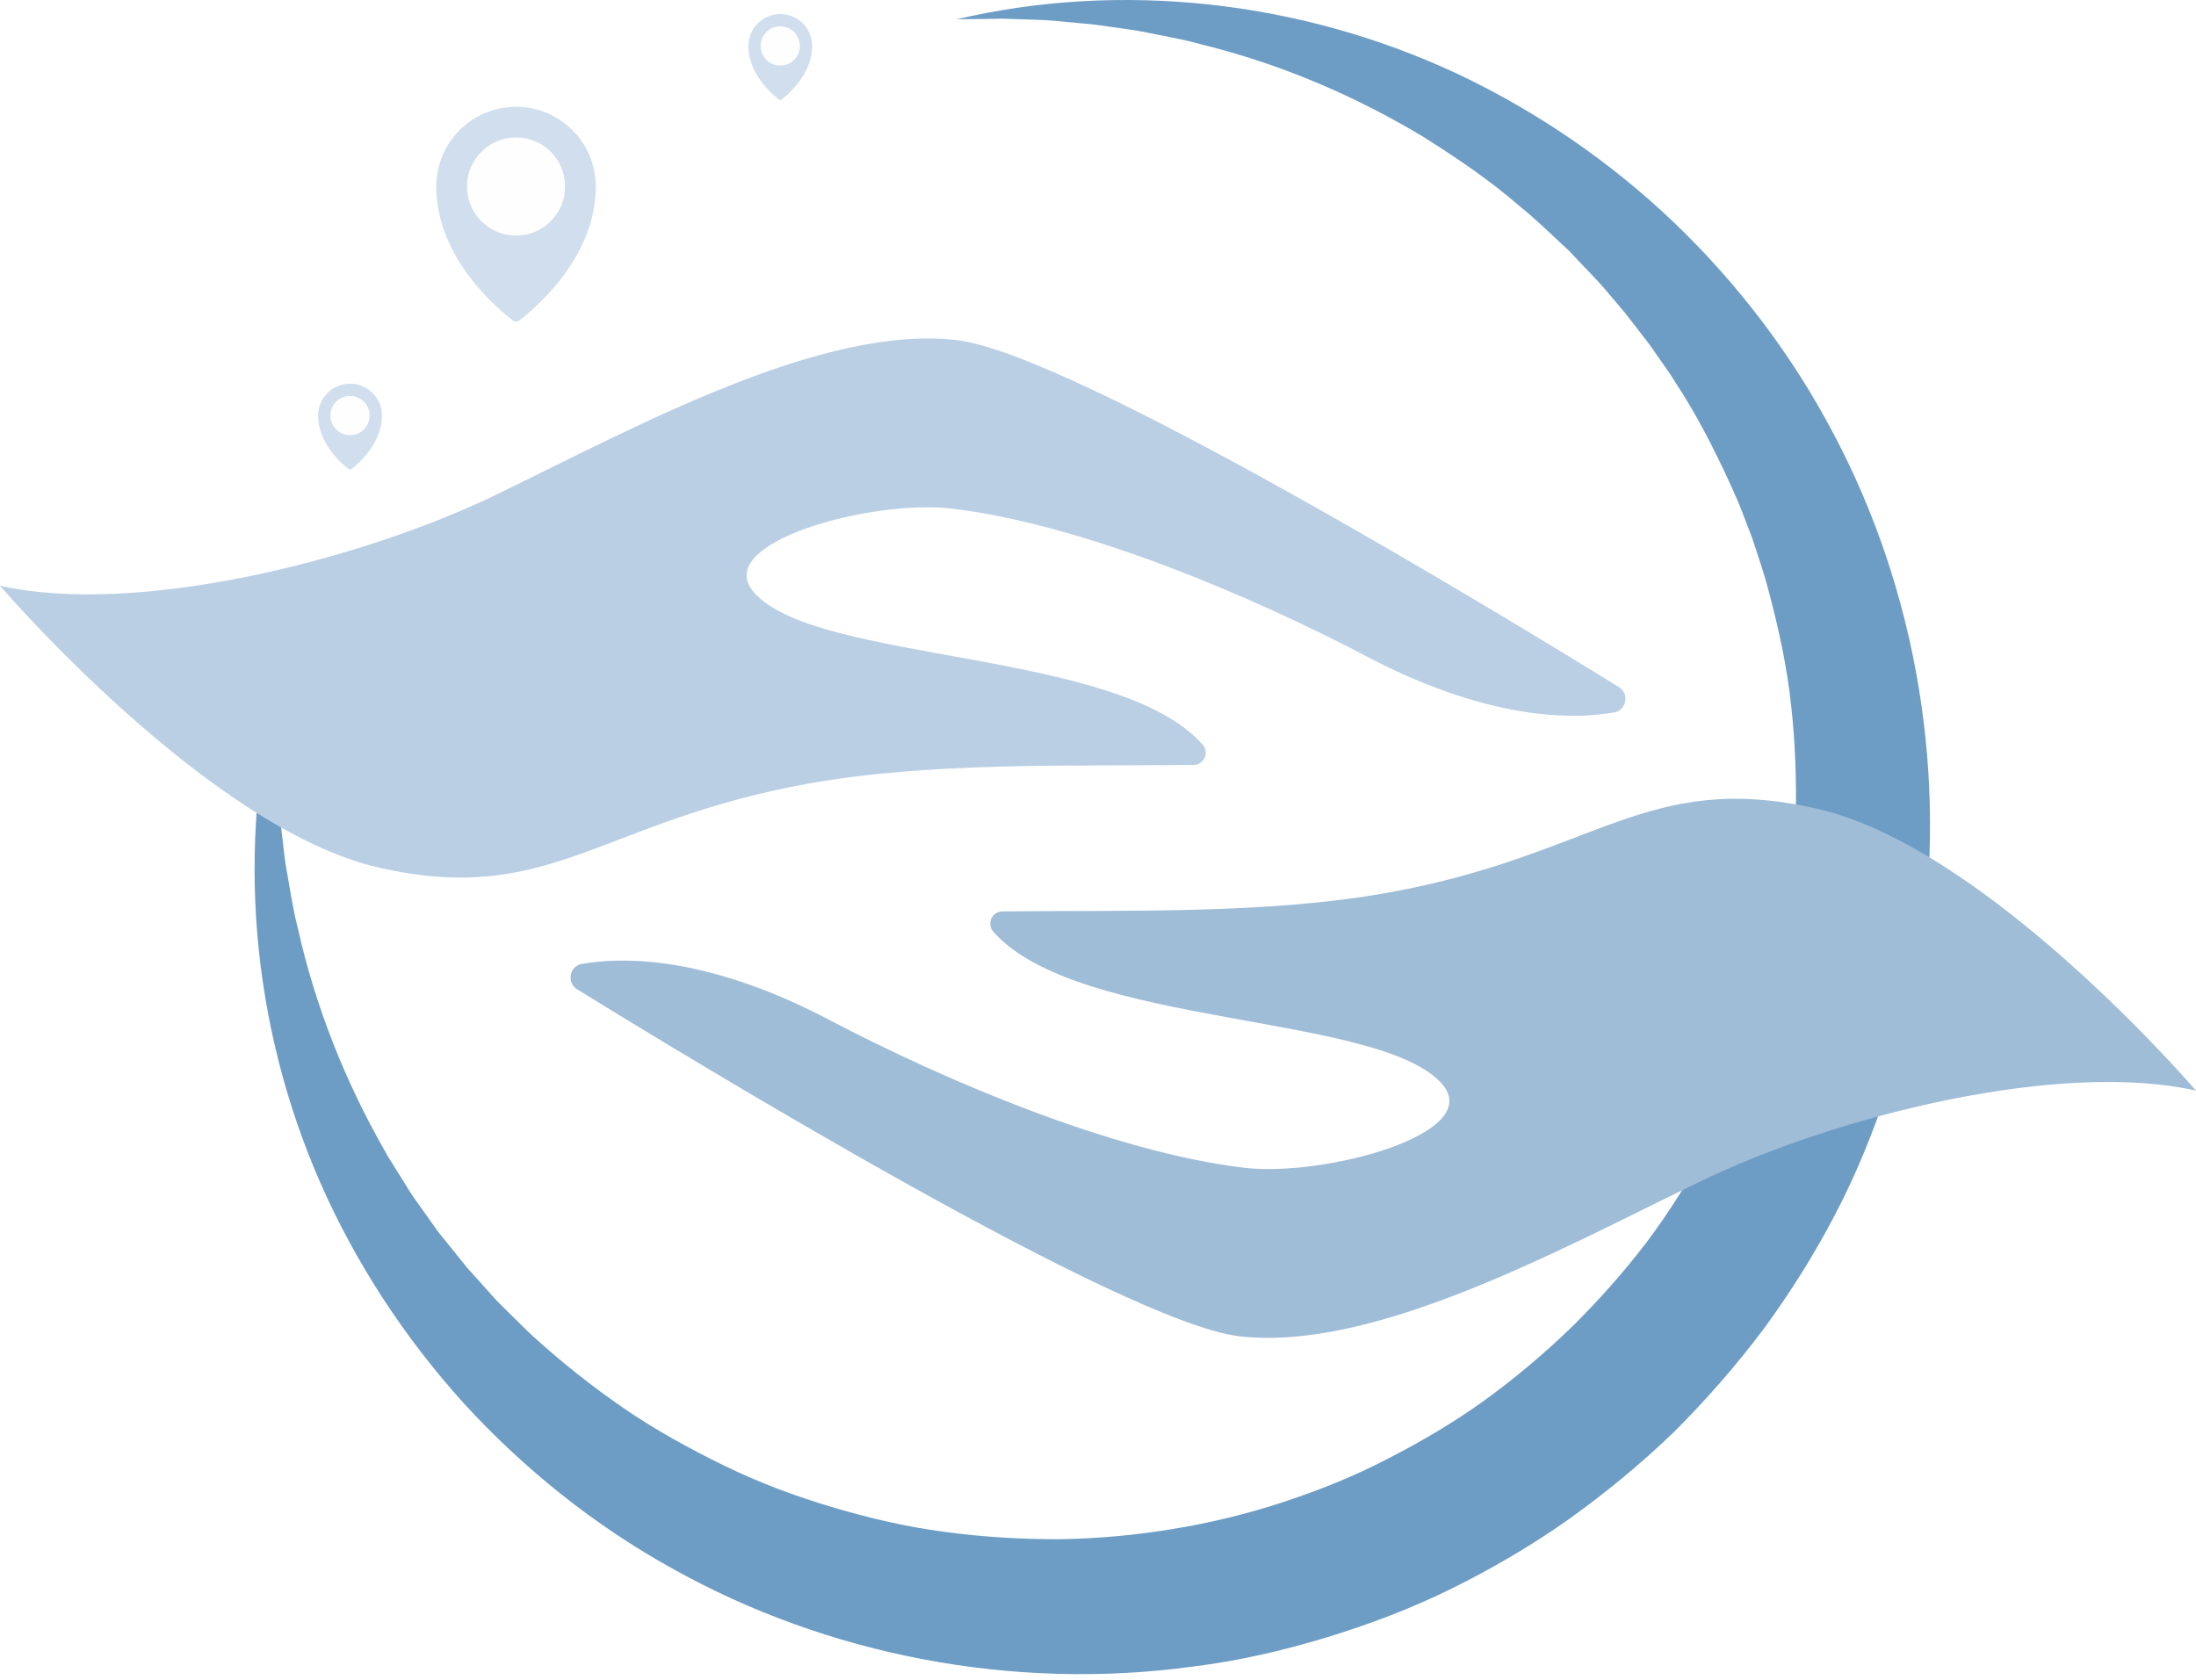
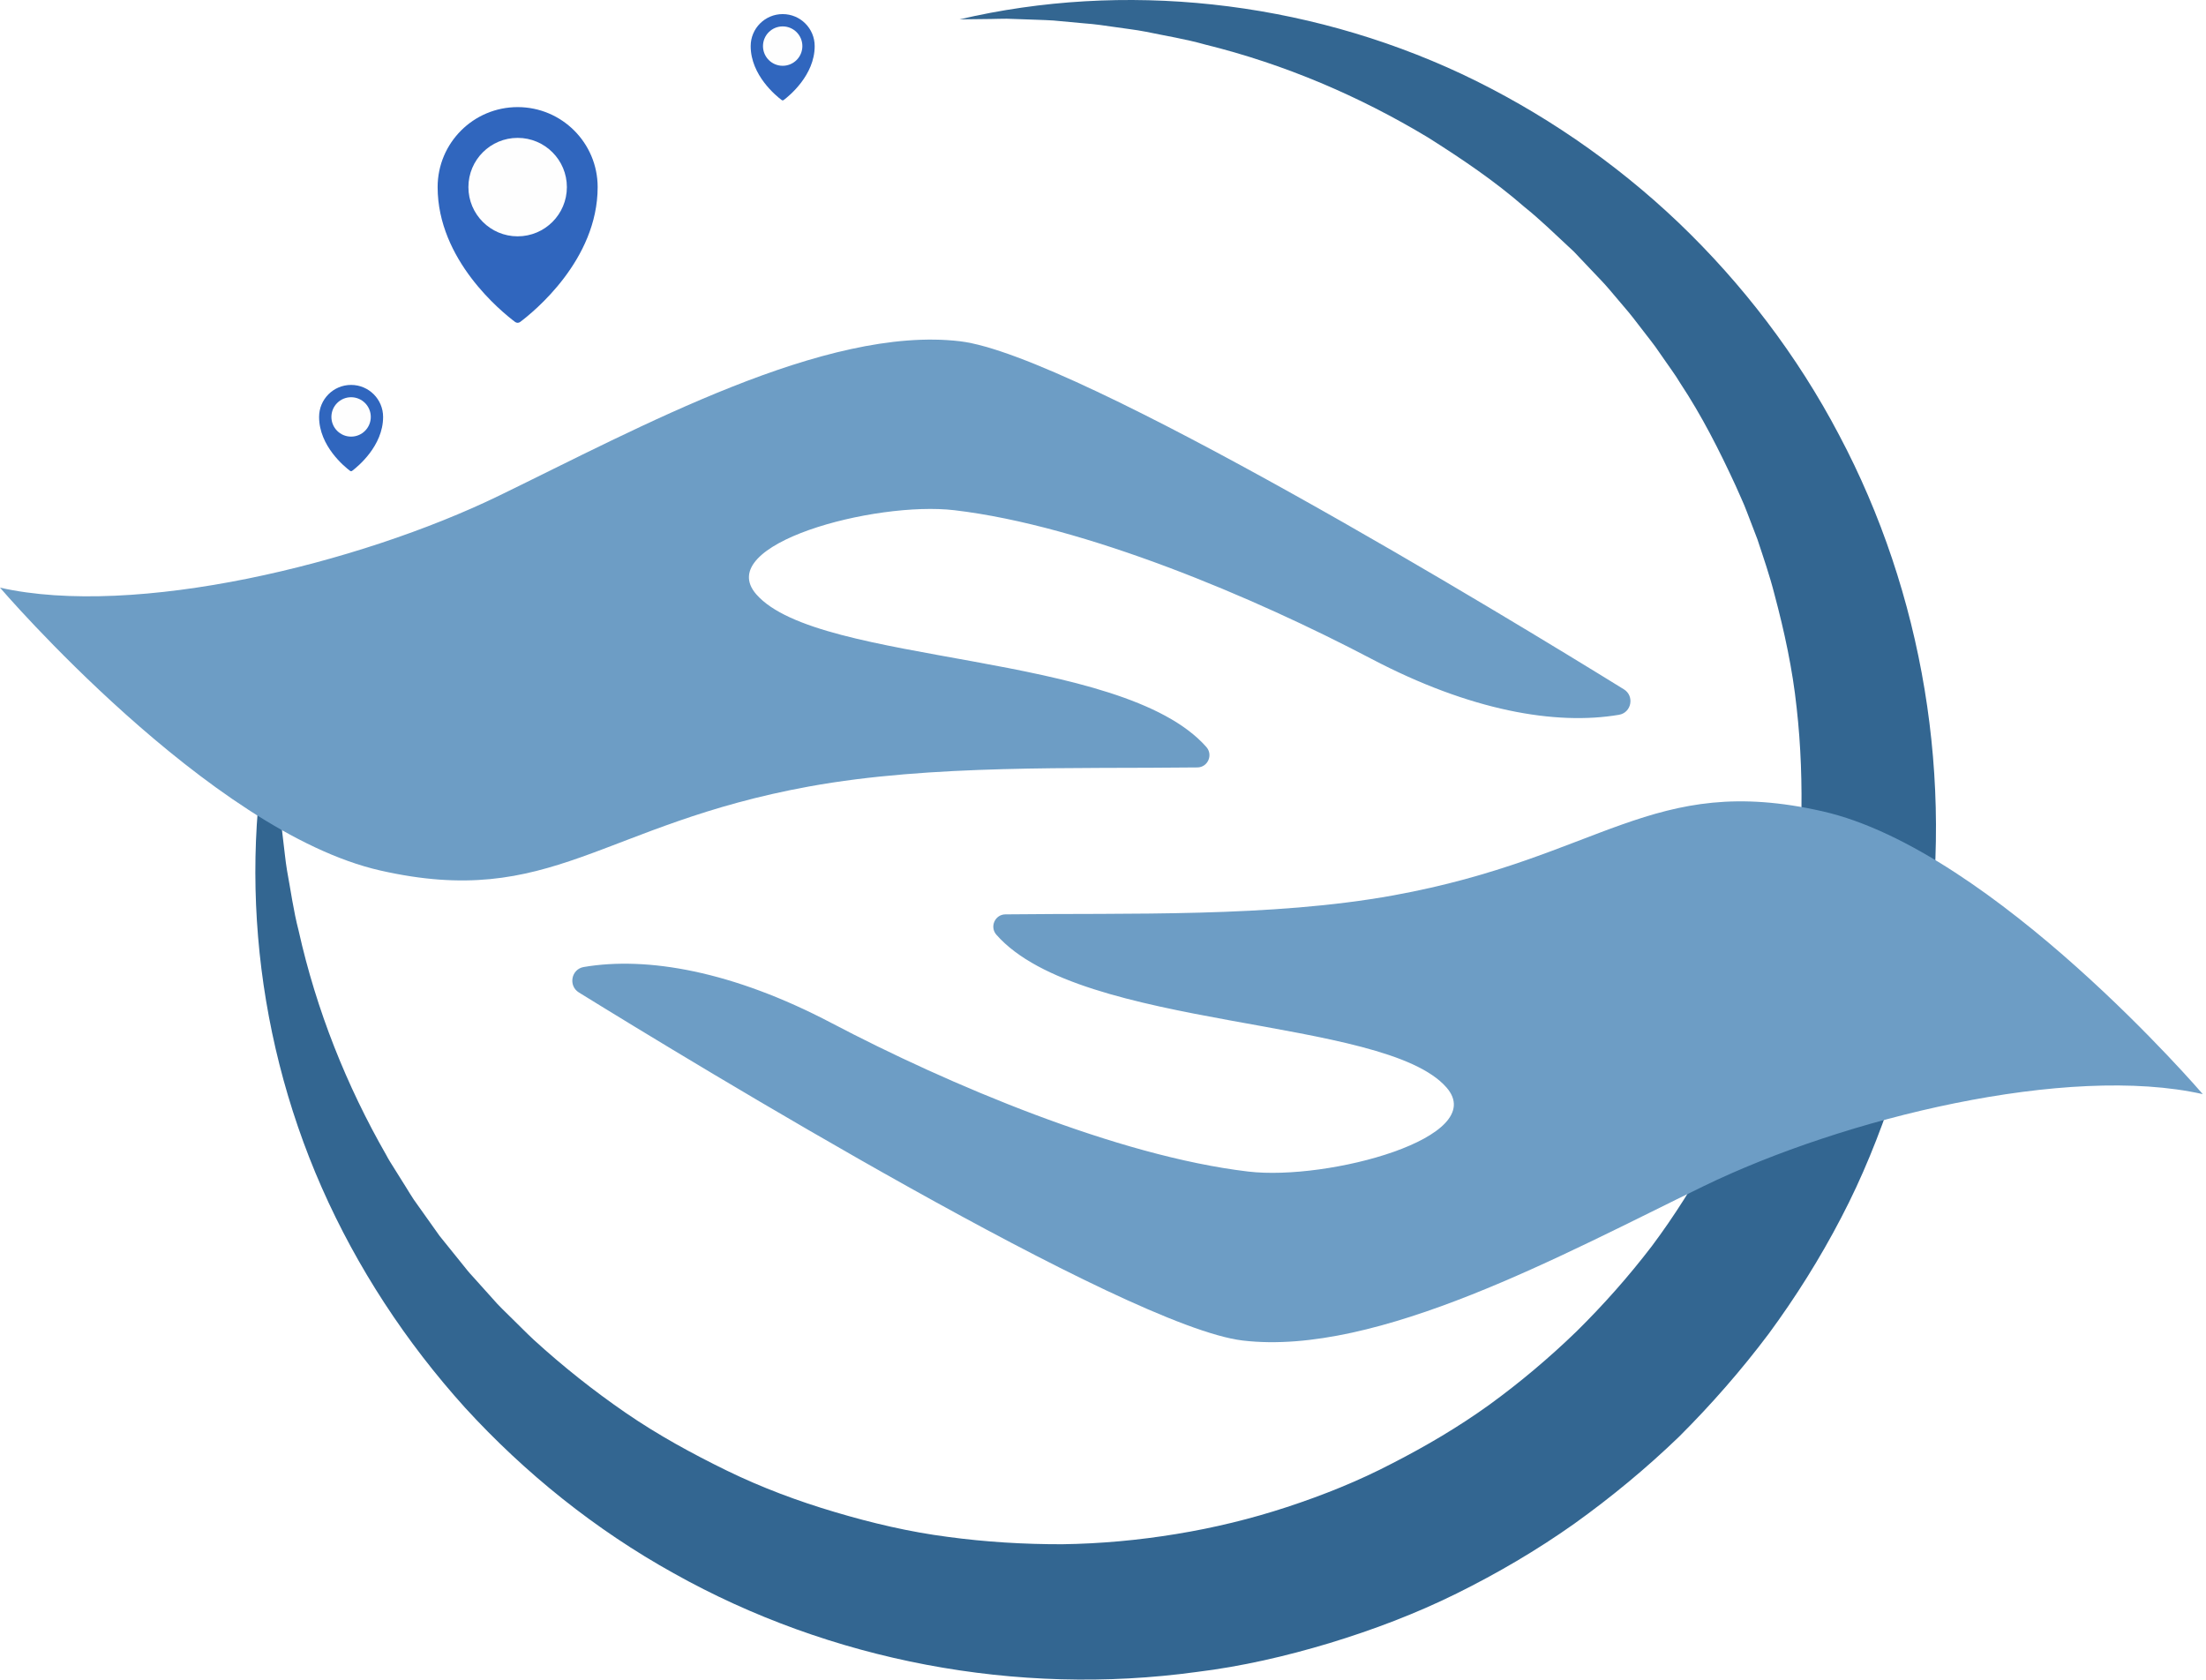
- <svg xmlns="http://www.w3.org/2000/svg" width="200" height="153" viewBox="0 0 200 153" fill="none">
-   <path d="M87.129 1.756C101.967 -1.724 118.339 -0.013 132.72 6.72C139.89 10.107 146.583 14.672 152.4 20.212C158.204 25.762 163.188 32.278 166.971 39.48C174.602 53.856 177.444 70.865 174.826 87.138C174.649 88.153 174.521 89.176 174.299 90.183L173.646 93.206C173.117 95.198 172.601 97.198 171.929 99.152C170.625 103.065 169.084 106.916 167.161 110.58C165.253 114.251 163.046 117.765 160.595 121.099C158.11 124.406 155.384 127.526 152.458 130.444C149.483 133.313 146.288 135.953 142.924 138.362C139.547 140.753 135.966 142.851 132.26 144.687C128.551 146.521 124.67 147.989 120.723 149.191C116.771 150.382 112.737 151.315 108.645 151.815C92.312 154.053 75.369 150.815 61.17 142.851C54.054 138.904 47.663 133.76 42.24 127.835C36.854 121.873 32.416 115.096 29.215 107.835C22.809 93.3 21.497 76.885 25.326 62.136L25.229 64.987L25.173 66.404L25.191 67.823C25.207 68.768 25.204 69.71 25.238 70.649L25.435 73.462C25.477 74.397 25.591 75.328 25.707 76.256C25.827 77.184 25.906 78.112 26.059 79.031C26.402 80.867 26.644 82.703 27.113 84.501C28.724 91.73 31.472 98.602 35.075 104.885C35.284 105.287 35.527 105.67 35.77 106.052L36.49 107.202C36.981 107.962 37.413 108.753 37.961 109.475L39.527 111.677L39.917 112.227L40.341 112.752L41.188 113.802L42.033 114.851C42.311 115.202 42.589 115.552 42.898 115.879L44.694 117.878C45.272 118.561 45.935 119.168 46.567 119.8C47.208 120.422 47.827 121.065 48.482 121.67C51.122 124.077 53.909 126.29 56.825 128.294C59.744 130.3 62.85 131.995 66.005 133.536C69.166 135.076 72.464 136.308 75.818 137.299C79.169 138.295 82.578 139.097 86.038 139.545C89.491 140.015 92.97 140.222 96.442 140.216C99.916 140.168 103.377 139.851 106.792 139.289C110.208 138.731 113.577 137.914 116.856 136.837C120.132 135.761 123.345 134.476 126.397 132.88C129.461 131.311 132.435 129.561 135.229 127.546C138.015 125.521 140.654 123.298 143.132 120.899C145.588 118.478 147.877 115.894 149.969 113.159C152.035 110.401 153.86 107.475 155.512 104.454C157.183 101.439 158.526 98.251 159.688 95.004C160.288 93.384 160.747 91.719 161.232 90.059L161.847 87.541C162.067 86.704 162.196 85.847 162.377 84.999C163.015 81.599 163.432 78.145 163.542 74.672C163.628 71.201 163.516 67.716 163.125 64.251C162.758 60.781 162.017 57.359 161.116 53.98C160.686 52.281 160.111 50.627 159.561 48.96L158.617 46.502C158.315 45.676 157.92 44.891 157.577 44.08C156.107 40.891 154.507 37.731 152.55 34.779C152.1 34.013 151.557 33.314 151.06 32.578L150.299 31.485C150.041 31.124 149.76 30.782 149.49 30.428C148.937 29.733 148.418 29.008 147.849 28.324L146.12 26.283C145.545 25.599 144.902 24.98 144.296 24.321L143.373 23.347L142.911 22.859L142.421 22.401C141.109 21.186 139.827 19.924 138.424 18.803C135.711 16.436 132.715 14.415 129.65 12.48C123.446 8.742 116.642 5.825 109.449 4.053C107.662 3.546 105.833 3.256 104.004 2.875C103.089 2.695 102.163 2.601 101.238 2.458C100.313 2.324 99.385 2.186 98.451 2.121L95.643 1.862C94.704 1.803 93.763 1.788 92.819 1.749L91.4 1.7C90.928 1.697 90.456 1.719 89.982 1.724L87.129 1.756Z" fill="#6D9DC5" />
-   <path fill-rule="evenodd" clip-rule="evenodd" d="M200 99.349C187.744 96.585 167.44 101.509 154.688 107.701C141.935 113.893 125.061 123.167 112.836 121.721C102.245 120.469 62.893 96.504 52.561 90.118C51.578 89.511 51.864 87.999 53.003 87.806C58.755 86.826 66.516 88.173 75.49 92.888C86.099 98.463 101.458 104.975 113.336 106.379C120.561 107.233 135.316 103.296 131.331 98.741C125.651 92.246 98.175 93.617 90.47 84.88C89.84 84.166 90.332 83.036 91.284 83.026C102.439 82.892 115.421 83.318 126.529 81.297C145.462 77.853 149.926 70.138 165.474 73.667C181.021 77.196 200 99.349 200 99.349Z" fill="#A0BDD8" />
-   <path fill-rule="evenodd" clip-rule="evenodd" d="M0 53.357C12.257 56.122 32.56 51.198 45.312 45.006C58.065 38.813 74.938 29.54 87.163 30.986C97.754 32.238 137.107 56.203 147.439 62.589C148.422 63.196 148.136 64.707 146.997 64.901C141.244 65.881 133.485 64.534 124.51 59.819C113.9 54.244 98.542 47.732 86.664 46.328C79.44 45.474 64.684 49.41 68.67 53.967C74.349 60.46 101.825 59.09 109.529 67.826C110.16 68.541 109.667 69.671 108.715 69.681C97.56 69.815 84.579 69.389 73.471 71.409C54.539 74.854 50.074 82.569 34.526 79.04C18.979 75.511 0 53.357 0 53.357Z" fill="#BACFE4" />
-   <path d="M54.264 16.991C54.264 23.606 48.459 28.312 47.227 29.237C47.092 29.338 46.906 29.338 46.771 29.237C45.539 28.312 39.734 23.606 39.734 16.991C39.734 12.979 42.987 9.727 46.999 9.727C51.011 9.727 54.264 12.979 54.264 16.991Z" fill="#D1DEED" />
-   <path d="M51.469 16.99C51.469 19.458 49.468 21.459 46.999 21.459C44.53 21.459 42.529 19.458 42.529 16.99C42.529 14.521 44.53 12.52 46.999 12.52C49.468 12.52 51.469 14.521 51.469 16.99Z" fill="#FEFEFE" />
-   <path d="M34.783 37.857C34.783 40.503 32.462 42.385 31.969 42.755C31.915 42.796 31.84 42.796 31.786 42.755C31.293 42.385 28.972 40.503 28.972 37.857C28.972 36.252 30.273 34.951 31.877 34.951C33.482 34.951 34.783 36.252 34.783 37.857Z" fill="#D1DEED" />
-   <path d="M33.665 37.857C33.665 38.845 32.865 39.646 31.877 39.646C30.89 39.646 30.089 38.845 30.089 37.857C30.089 36.87 30.89 36.069 31.877 36.069C32.865 36.069 33.665 36.87 33.665 37.857Z" fill="#FEFEFE" />
-   <path d="M73.969 4.185C73.969 6.831 71.647 8.713 71.154 9.083C71.1 9.124 71.026 9.124 70.972 9.083C70.479 8.713 68.157 6.831 68.157 4.185C68.157 2.58 69.458 1.279 71.063 1.279C72.668 1.279 73.969 2.58 73.969 4.185Z" fill="#D1DEED" />
-   <path d="M72.851 4.185C72.851 5.173 72.051 5.974 71.063 5.974C70.076 5.974 69.275 5.173 69.275 4.185C69.275 3.198 70.076 2.397 71.063 2.397C72.051 2.397 72.851 3.198 72.851 4.185Z" fill="#FEFEFE" />
+ <svg xmlns="http://www.w3.org/2000/svg" width="197" height="150" viewBox="0 0 197 150" fill="none">
+   <path d="M85.697 1.728C100.291 -1.696 116.393 -0.013 130.538 6.61C137.591 9.941 144.173 14.431 149.894 19.88C155.603 25.339 160.505 31.747 164.226 38.831C171.732 52.971 174.527 69.7 171.951 85.706C171.777 86.704 171.652 87.71 171.434 88.701L170.791 91.673C170.271 93.633 169.763 95.6 169.103 97.522C167.82 101.37 166.304 105.159 164.413 108.763C162.536 112.373 160.366 115.829 157.955 119.108C155.511 122.361 152.829 125.429 149.951 128.3C147.026 131.121 143.883 133.718 140.575 136.087C137.253 138.439 133.73 140.502 130.086 142.308C126.437 144.113 122.621 145.556 118.738 146.738C114.852 147.909 110.883 148.827 106.858 149.319C90.794 151.52 74.13 148.335 60.164 140.503C53.165 136.62 46.879 131.561 41.546 125.733C36.248 119.869 31.883 113.204 28.735 106.062C22.434 91.766 21.144 75.621 24.909 61.114L24.814 63.919L24.759 65.312L24.777 66.708C24.793 67.637 24.79 68.564 24.823 69.487L25.016 72.255C25.058 73.174 25.171 74.089 25.284 75.002C25.403 75.916 25.48 76.828 25.631 77.732C25.968 79.538 26.206 81.344 26.667 83.111C28.252 90.222 30.955 96.981 34.498 103.161C34.704 103.556 34.943 103.932 35.182 104.308L35.89 105.44C36.373 106.187 36.798 106.965 37.337 107.675L38.877 109.842L39.261 110.382L39.678 110.899L40.511 111.931L41.342 112.963C41.615 113.308 41.889 113.653 42.193 113.974L43.96 115.94C44.528 116.612 45.18 117.209 45.801 117.83C46.432 118.442 47.041 119.075 47.685 119.67C50.282 122.037 53.023 124.214 55.891 126.185C58.761 128.158 61.817 129.825 64.92 131.341C68.029 132.856 71.273 134.067 74.572 135.041C77.868 136.022 81.22 136.811 84.623 137.251C88.02 137.713 91.442 137.916 94.857 137.911C98.274 137.863 101.678 137.552 105.036 136.999C108.396 136.451 111.71 135.647 114.935 134.588C118.157 133.529 121.317 132.265 124.319 130.695C127.333 129.152 130.258 127.431 133.006 125.45C135.746 123.458 138.341 121.271 140.779 118.912C143.195 116.53 145.446 113.989 147.504 111.298C149.536 108.587 151.331 105.708 152.955 102.737C154.599 99.772 155.92 96.636 157.063 93.443C157.653 91.849 158.105 90.211 158.581 88.579L159.186 86.102C159.402 85.278 159.53 84.435 159.708 83.602C160.335 80.257 160.745 76.861 160.853 73.445C160.938 70.031 160.828 66.603 160.443 63.195C160.082 59.782 159.354 56.416 158.467 53.093C158.044 51.421 157.479 49.795 156.938 48.155L156.01 45.738C155.713 44.925 155.324 44.153 154.987 43.356C153.54 40.219 151.966 37.111 150.042 34.207C149.599 33.454 149.065 32.766 148.576 32.042L147.828 30.968C147.574 30.613 147.298 30.276 147.033 29.928C146.489 29.245 145.978 28.531 145.418 27.858L143.717 25.851C143.153 25.178 142.52 24.569 141.924 23.921L141.016 22.963L140.562 22.483L140.08 22.033C138.789 20.838 137.528 19.597 136.148 18.494C133.48 16.166 130.533 14.178 127.519 12.275C121.416 8.599 114.724 5.73 107.65 3.986C105.892 3.488 104.093 3.202 102.295 2.828C101.394 2.651 100.483 2.558 99.573 2.418C98.664 2.285 97.751 2.15 96.832 2.086L94.071 1.831C93.147 1.774 92.222 1.759 91.293 1.72L89.897 1.672C89.433 1.669 88.969 1.69 88.503 1.696L85.697 1.728Z" fill="#336691" />
+   <path fill-rule="evenodd" clip-rule="evenodd" d="M196.712 97.713C184.657 94.996 164.687 99.838 152.145 105.928C139.601 112.019 123.005 121.14 110.981 119.718C100.564 118.486 61.859 94.915 51.697 88.635C50.73 88.037 51.011 86.55 52.132 86.36C57.789 85.397 65.422 86.722 74.249 91.359C84.684 96.842 99.79 103.247 111.473 104.628C118.579 105.468 133.091 101.596 129.172 97.115C123.585 90.728 96.561 92.076 88.983 83.483C88.362 82.78 88.847 81.669 89.784 81.659C100.755 81.527 113.523 81.946 124.449 79.959C143.071 76.571 147.462 68.983 162.754 72.454C178.045 75.924 196.712 97.713 196.712 97.713Z" fill="#6D9DC5" />
+   <path fill-rule="evenodd" clip-rule="evenodd" d="M0 52.481C12.056 55.2 32.025 50.357 44.568 44.267C57.11 38.175 73.706 29.055 85.73 30.477C96.147 31.709 134.853 55.28 145.015 61.56C145.982 62.157 145.701 63.644 144.58 63.835C138.922 64.798 131.291 63.474 122.463 58.836C112.028 53.353 96.922 46.948 85.24 45.567C78.134 44.727 63.62 48.599 67.541 53.08C73.127 59.467 100.151 58.119 107.729 66.712C108.349 67.415 107.865 68.526 106.928 68.537C95.957 68.668 83.189 68.249 72.263 70.236C53.642 73.624 49.25 81.212 33.958 77.741C18.667 74.27 0 52.481 0 52.481Z" fill="#6D9DC5" />
+   <path d="M53.372 16.71C53.372 23.216 47.663 27.845 46.45 28.754C46.318 28.854 46.135 28.854 46.002 28.754C44.79 27.845 39.081 23.216 39.081 16.71C39.081 12.764 42.28 9.565 46.226 9.565C50.172 9.565 53.372 12.764 53.372 16.71Z" fill="#3066BE" />
+   <path d="M50.623 16.71C50.623 19.138 48.655 21.106 46.226 21.106C43.798 21.106 41.83 19.138 41.83 16.71C41.83 14.282 43.798 12.313 46.226 12.313C48.655 12.313 50.623 14.282 50.623 16.71Z" fill="#FEFEFE" />
+   <path d="M34.212 37.234C34.212 39.836 31.928 41.688 31.443 42.052C31.39 42.091 31.317 42.091 31.264 42.052C30.779 41.688 28.495 39.836 28.495 37.234C28.495 35.656 29.775 34.376 31.353 34.376C32.932 34.376 34.212 35.656 34.212 37.234Z" fill="#3066BE" />
+   <path d="M33.112 37.234C33.112 38.205 32.325 38.993 31.353 38.993C30.382 38.993 29.595 38.205 29.595 37.234C29.595 36.263 30.382 35.475 31.353 35.475C32.325 35.475 33.112 36.263 33.112 37.234Z" fill="#FEFEFE" />
+   <path d="M72.753 4.117C72.753 6.719 70.469 8.571 69.985 8.934C69.931 8.974 69.858 8.974 69.805 8.934C69.32 8.571 67.037 6.719 67.037 4.117C67.037 2.538 68.316 1.259 69.895 1.259C71.473 1.259 72.753 2.538 72.753 4.117Z" fill="#3066BE" />
+   <path d="M71.653 4.117C71.653 5.088 70.866 5.875 69.895 5.875C68.924 5.875 68.136 5.088 68.136 4.117C68.136 3.145 68.924 2.358 69.895 2.358C70.866 2.358 71.653 3.145 71.653 4.117Z" fill="#FEFEFE" />
</svg>
